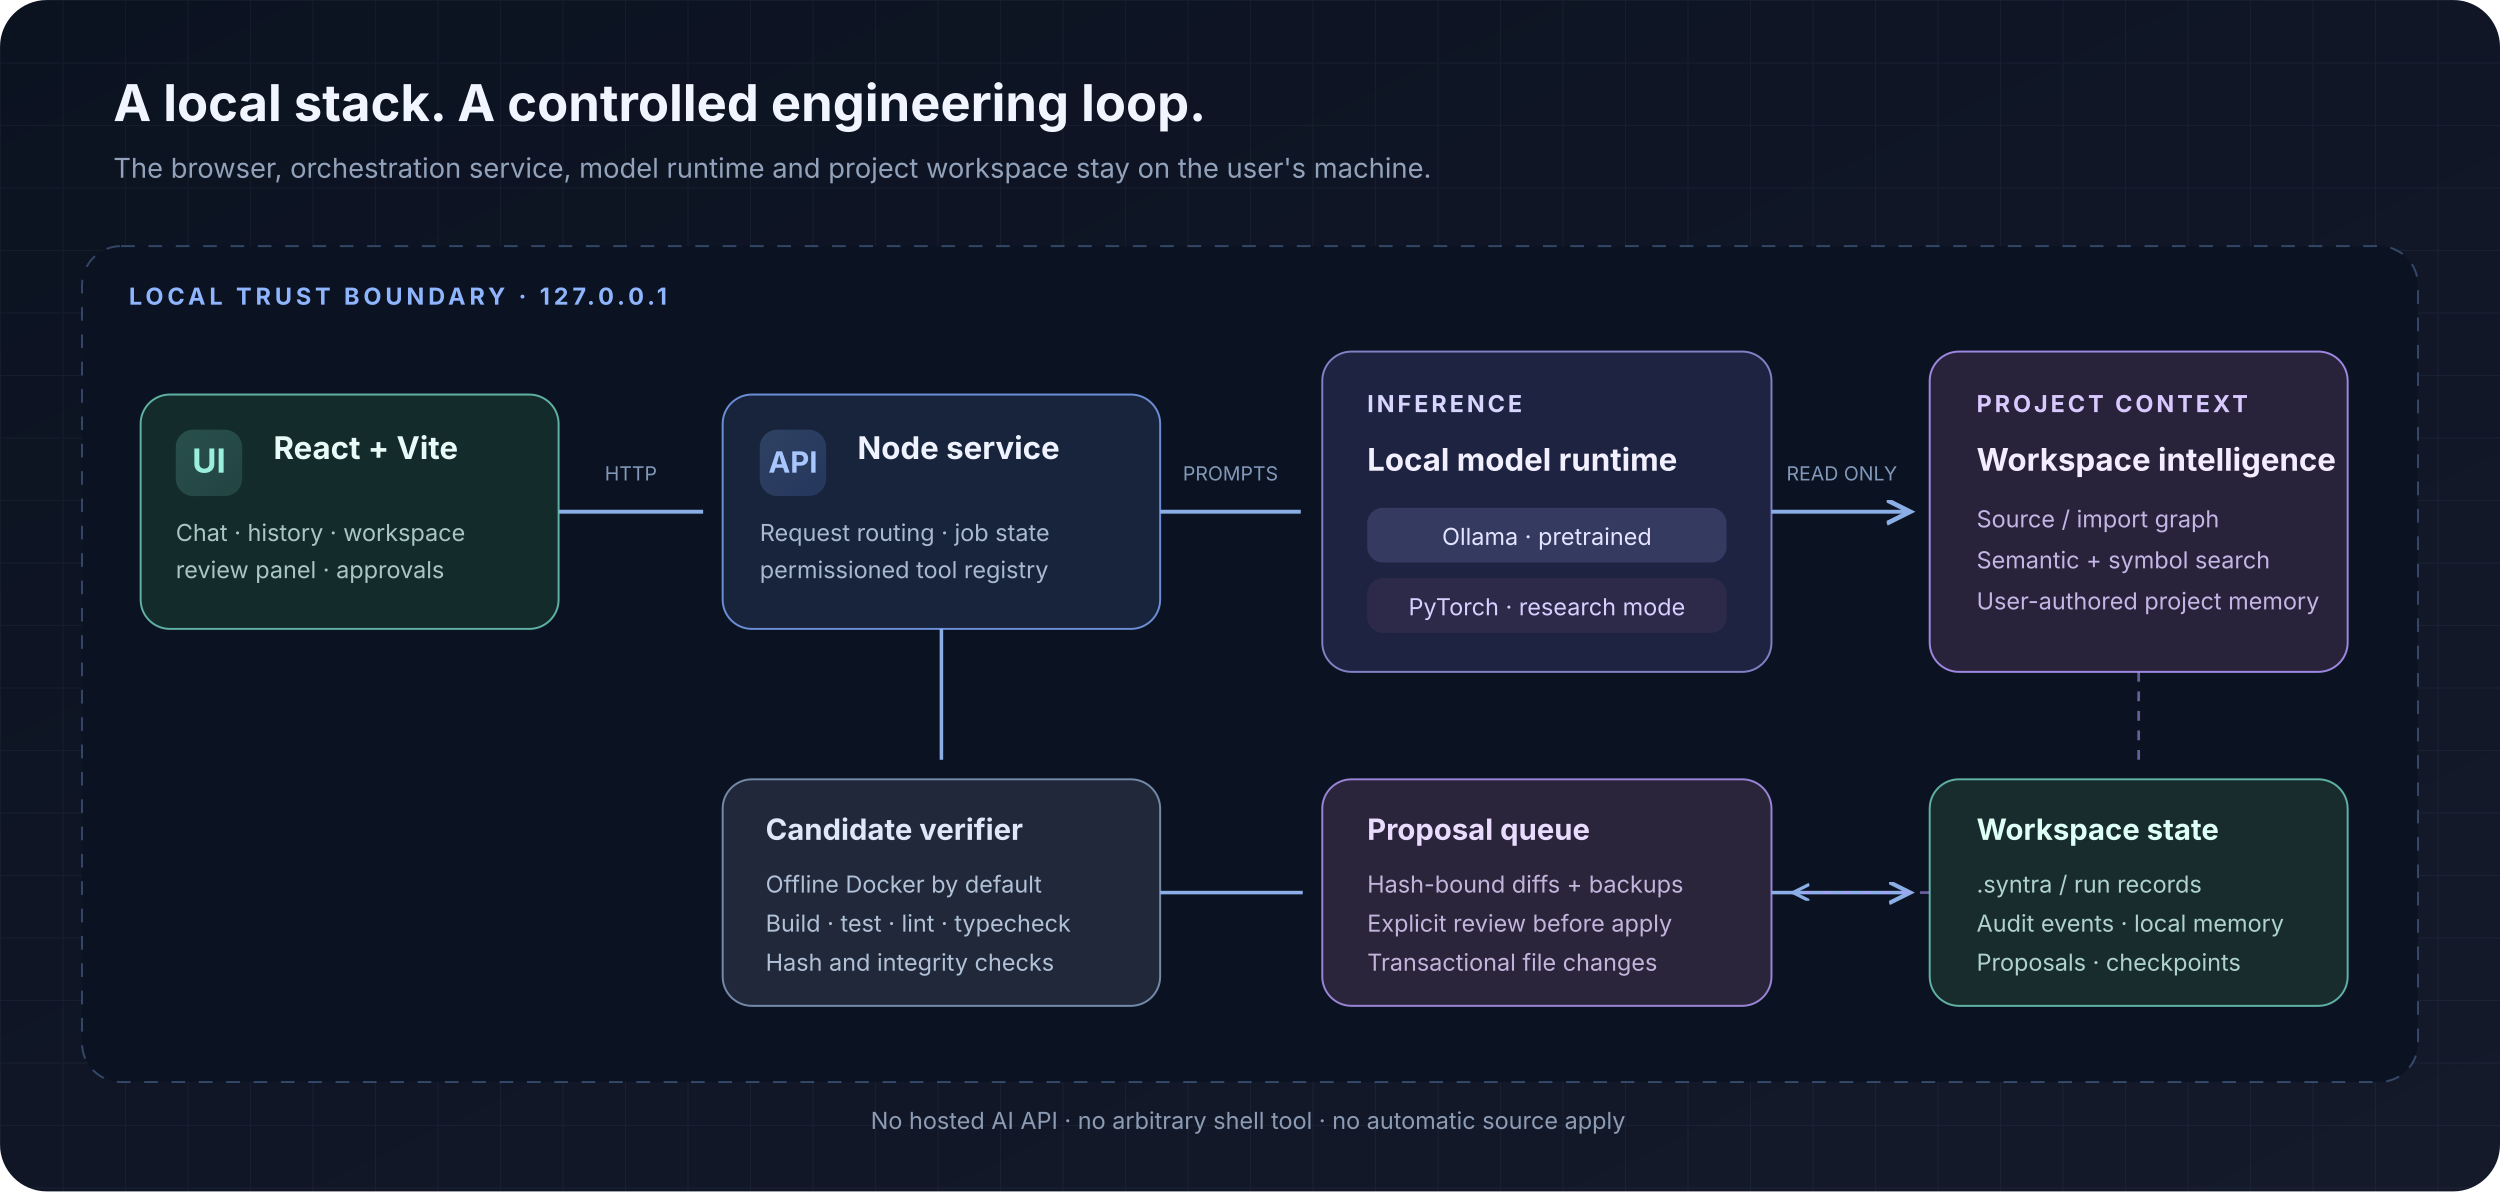
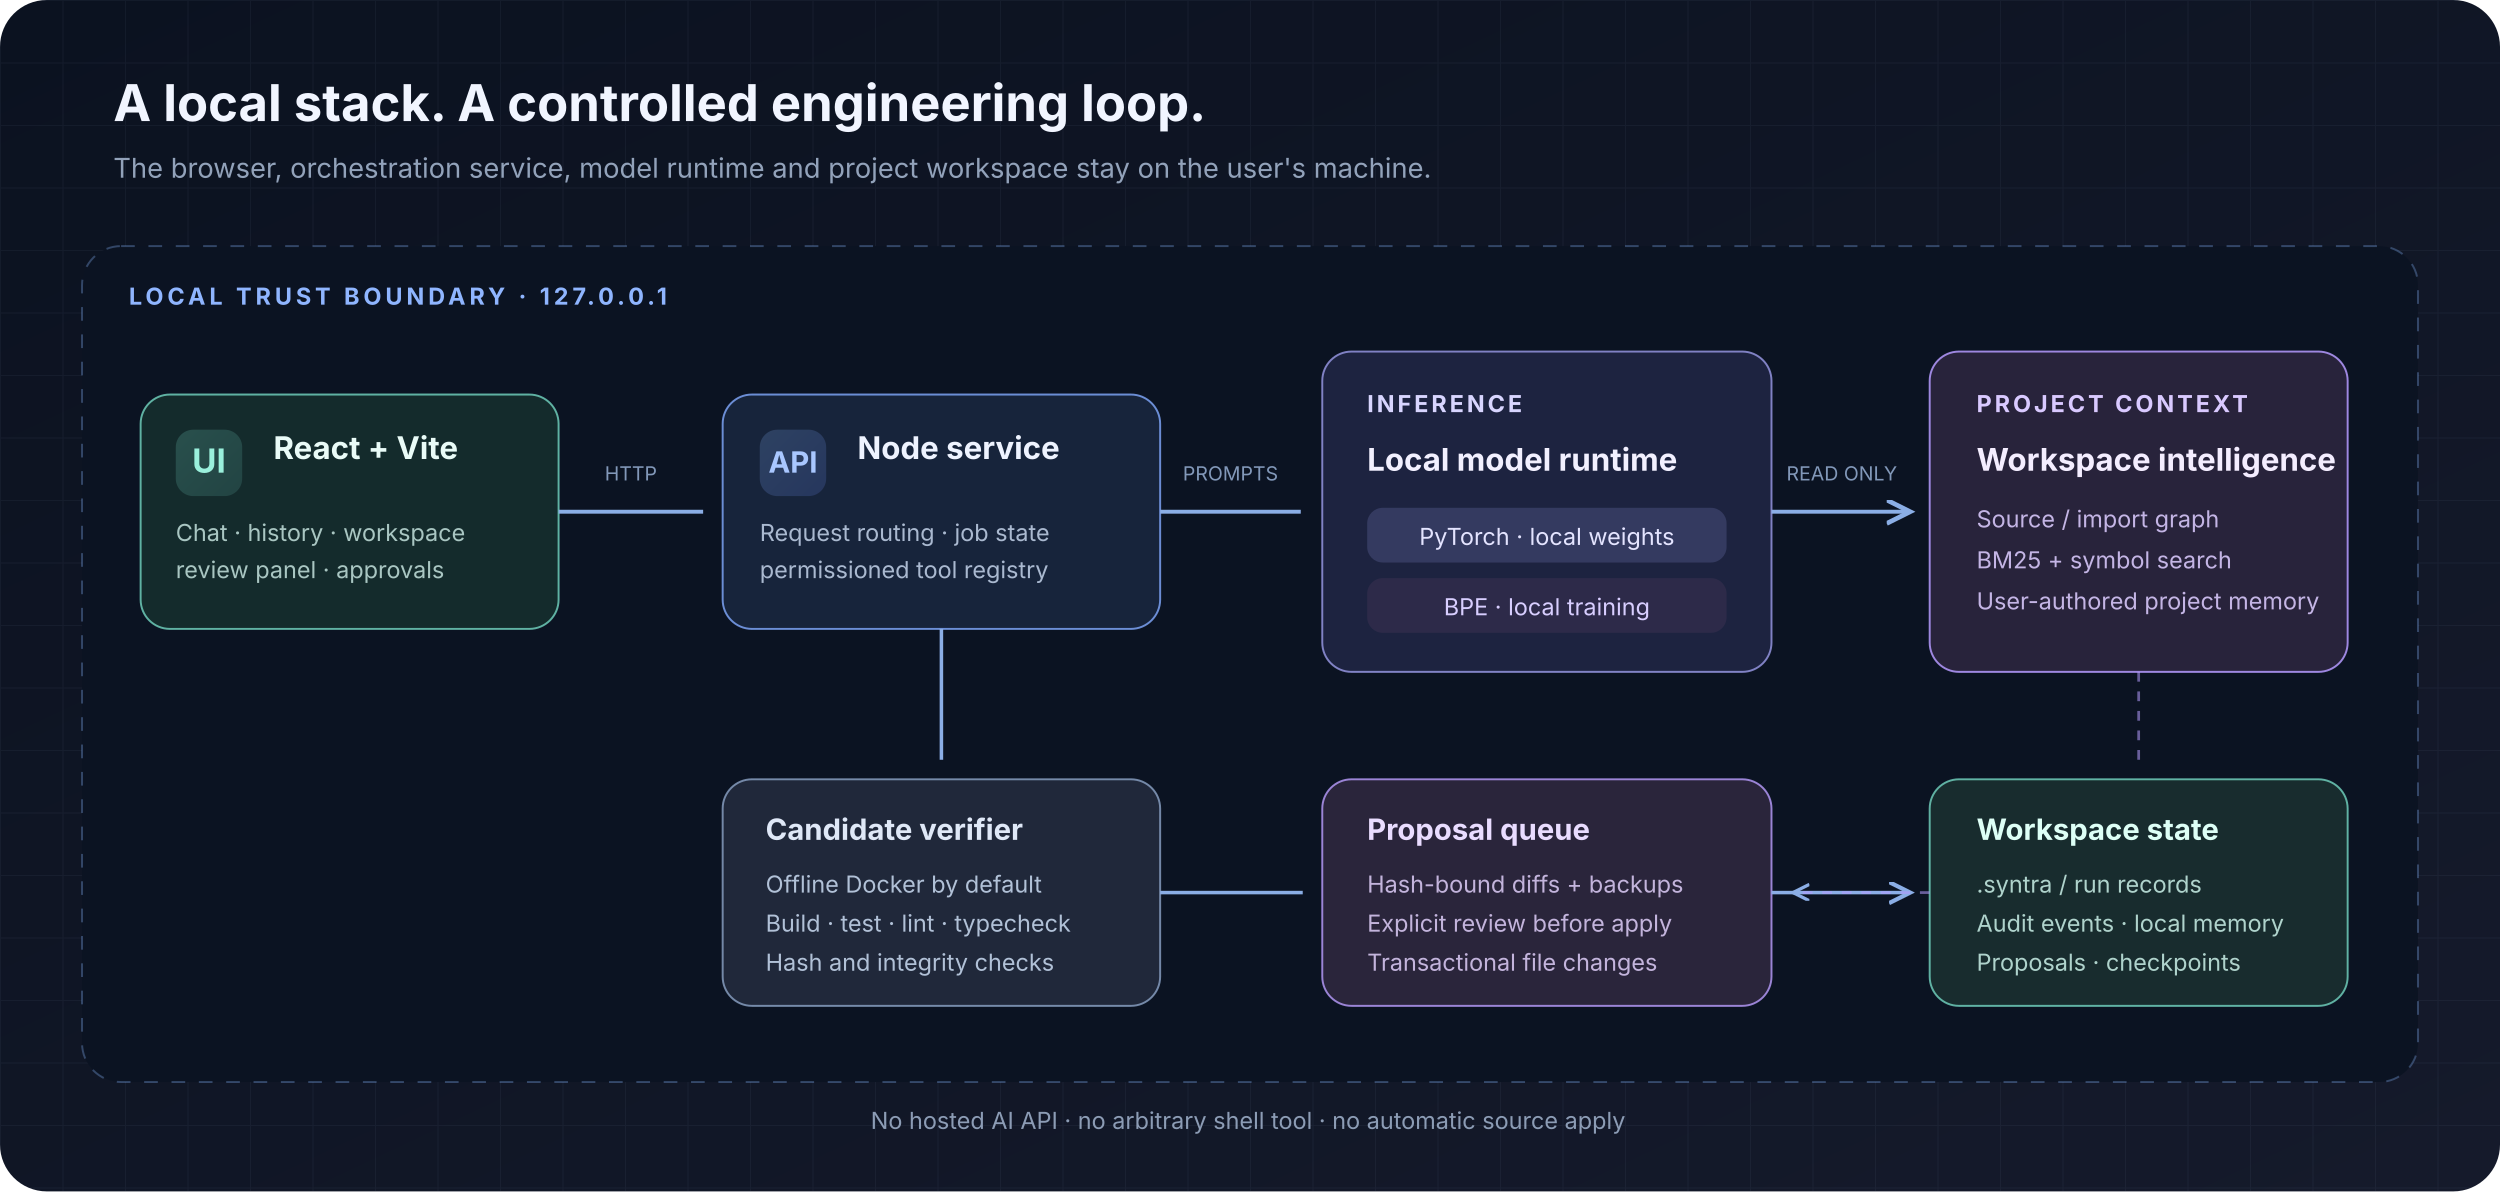
<svg xmlns="http://www.w3.org/2000/svg" width="1280" height="610" viewBox="0 0 1280 610" role="img" aria-labelledby="title desc">
  <defs>
    <linearGradient id="bg" x2="1" y2="1">
      <stop stop-color="#0b1220" />
      <stop offset="1" stop-color="#151a2b" />
    </linearGradient>
    <linearGradient id="mint" x2="1" y2="1">
      <stop stop-color="#7be4cf" />
      <stop offset="1" stop-color="#5aa9a0" />
    </linearGradient>
    <linearGradient id="blue" x2="1" y2="1">
      <stop stop-color="#8ab8ff" />
      <stop offset="1" stop-color="#647fe8" />
    </linearGradient>
    <linearGradient id="violet" x2="1" y2="1">
      <stop stop-color="#c1a5ff" />
      <stop offset="1" stop-color="#8d76dc" />
    </linearGradient>
    <pattern id="grid" width="32" height="32" patternUnits="userSpaceOnUse">
      <path d="M32 0H0V32" fill="none" stroke="#a5b9dc" opacity=".055" />
    </pattern>
    <marker id="arr" markerWidth="8" markerHeight="8" refX="6" refY="3" orient="auto">
      <path d="M0 0L6 3L0 6" fill="none" stroke="#8baee6" stroke-width="1.2" />
    </marker>
  </defs>
  <rect width="1280" height="610" rx="24" fill="url(#bg)" />
  <rect width="1280" height="610" rx="24" fill="url(#grid)" />
  <text x="58" y="62" fill="#f1f5ff" font-family="Inter,Segoe UI,Arial" font-size="26" font-weight="700">A local stack. A controlled engineering loop.</text>
  <text x="58" y="91" fill="#92a2ba" font-family="Inter,Segoe UI,Arial" font-size="14">The browser, orchestration service, model runtime and project workspace stay on the user's machine.</text>
  <rect x="42" y="126" width="1196" height="428" rx="20" fill="#0b1322" stroke="#7da6e9" stroke-opacity=".35" stroke-dasharray="7 7" />
  <text x="66" y="156" fill="#8fb5ff" font-family="Inter,Segoe UI,Arial" font-size="12" font-weight="700" letter-spacing="2">LOCAL TRUST BOUNDARY · 127.0.0.1</text>
  <g font-family="Inter,Segoe UI,Arial">
    <rect x="72" y="202" width="214" height="120" rx="15" fill="#142b2c" stroke="#73d5c1" stroke-opacity=".8" />
    <rect x="90" y="220" width="34" height="34" rx="9" fill="url(#mint)" fill-opacity=".2" />
    <text x="107" y="242" text-anchor="middle" fill="#9af0dc" font-size="17" font-weight="700">UI</text>
    <text x="140" y="235" fill="#e9fbf7" font-size="16" font-weight="700">React + Vite</text>
    <text x="90" y="277" fill="#a9c6c2" font-size="12">Chat · history · workspace</text>
    <text x="90" y="296" fill="#a9c6c2" font-size="12">review panel · approvals</text>
    <rect x="370" y="202" width="224" height="120" rx="15" fill="#17243b" stroke="#82aaff" stroke-opacity=".8" />
    <rect x="389" y="220" width="34" height="34" rx="9" fill="url(#blue)" fill-opacity=".2" />
    <text x="406" y="242" text-anchor="middle" fill="#a9c7ff" font-size="15" font-weight="700">API</text>
    <text x="439" y="235" fill="#eef3ff" font-size="16" font-weight="700">Node service</text>
    <text x="389" y="277" fill="#aab9d0" font-size="12">Request routing · job state</text>
    <text x="389" y="296" fill="#aab9d0" font-size="12">permissioned tool registry</text>
    <rect x="677" y="180" width="230" height="164" rx="15" fill="#1d2340" stroke="#9b9be8" stroke-opacity=".8" />
    <text x="700" y="211" fill="#d8d5ff" font-size="12" font-weight="700" letter-spacing="1.5">INFERENCE</text>
    <text x="700" y="241" fill="#f2f0ff" font-size="16" font-weight="700">Local model runtime</text>
    <rect x="700" y="260" width="184" height="28" rx="8" fill="#343a60" />
-     <text x="792" y="279" text-anchor="middle" fill="#e4e4ff" font-size="12">Ollama · pretrained</text>
+     <text x="792" y="279" text-anchor="middle" fill="#e4e4ff" font-size="12">PyTorch · local weights</text>
    <rect x="700" y="296" width="184" height="28" rx="8" fill="#2d2a49" />
-     <text x="792" y="315" text-anchor="middle" fill="#d8ceff" font-size="12">PyTorch · research mode</text>
+     <text x="792" y="315" text-anchor="middle" fill="#d8ceff" font-size="12">BPE · local training</text>
    <rect x="988" y="180" width="214" height="164" rx="15" fill="#28233b" stroke="#b59aff" stroke-opacity=".85" />
    <text x="1012" y="211" fill="#d9c9ff" font-size="12" font-weight="700" letter-spacing="1.5">PROJECT CONTEXT</text>
    <text x="1012" y="241" fill="#f4edff" font-size="16" font-weight="700">Workspace intelligence</text>
    <text x="1012" y="270" fill="#c4b5e5" font-size="12">Source / import graph</text>
-     <text x="1012" y="291" fill="#c4b5e5" font-size="12">Semantic + symbol search</text>
+     <text x="1012" y="291" fill="#c4b5e5" font-size="12">BM25 + symbol search</text>
    <text x="1012" y="312" fill="#c4b5e5" font-size="12">User-authored project memory</text>
    <path d="M286 262H360M594 262H666M907 262H978" fill="none" stroke="#8baee6" stroke-width="2" marker-end="url(#arr)" />
    <text x="323" y="246" fill="#8298b9" text-anchor="middle" font-size="10">HTTP</text>
    <text x="630" y="246" fill="#8298b9" text-anchor="middle" font-size="10">PROMPTS</text>
    <text x="943" y="246" fill="#8298b9" text-anchor="middle" font-size="10">READ ONLY</text>
    <rect x="370" y="399" width="224" height="116" rx="15" fill="#20283a" stroke="#8ca4c7" stroke-opacity=".8" />
    <text x="392" y="430" fill="#dfe8f7" font-size="15" font-weight="700">Candidate verifier</text>
    <text x="392" y="457" fill="#b1c1d7" font-size="12">Offline Docker by default</text>
    <text x="392" y="477" fill="#b1c1d7" font-size="12">Build · test · lint · typecheck</text>
    <text x="392" y="497" fill="#b1c1d7" font-size="12">Hash and integrity checks</text>
    <rect x="677" y="399" width="230" height="116" rx="15" fill="#2a253b" stroke="#ba9eff" stroke-opacity=".8" />
    <text x="700" y="430" fill="#e9dcff" font-size="15" font-weight="700">Proposal queue</text>
    <text x="700" y="457" fill="#c3b4dc" font-size="12">Hash-bound diffs + backups</text>
    <text x="700" y="477" fill="#c3b4dc" font-size="12">Explicit review before apply</text>
    <text x="700" y="497" fill="#c3b4dc" font-size="12">Transactional file changes</text>
    <rect x="988" y="399" width="214" height="116" rx="15" fill="#182c2e" stroke="#73d5c1" stroke-opacity=".8" />
    <text x="1012" y="430" fill="#ddfff6" font-size="15" font-weight="700">Workspace state</text>
    <text x="1012" y="457" fill="#afd3cc" font-size="12">.syntra / run records</text>
    <text x="1012" y="477" fill="#afd3cc" font-size="12">Audit events · local memory</text>
    <text x="1012" y="497" fill="#afd3cc" font-size="12">Proposals · checkpoints</text>
    <path d="M482 322V389M594 457H667M907 457H978" fill="none" stroke="#8baee6" stroke-width="1.8" marker-end="url(#arr)" />
    <path d="M1095 344V389M988 457H918" fill="none" stroke="#b59aff" stroke-opacity=".55" stroke-width="1.4" stroke-dasharray="5 5" marker-end="url(#arr)" />
    <text x="639" y="578" text-anchor="middle" fill="#8c9cb5" font-size="12">No hosted AI API · no arbitrary shell tool · no automatic source apply</text>
  </g>
</svg>
